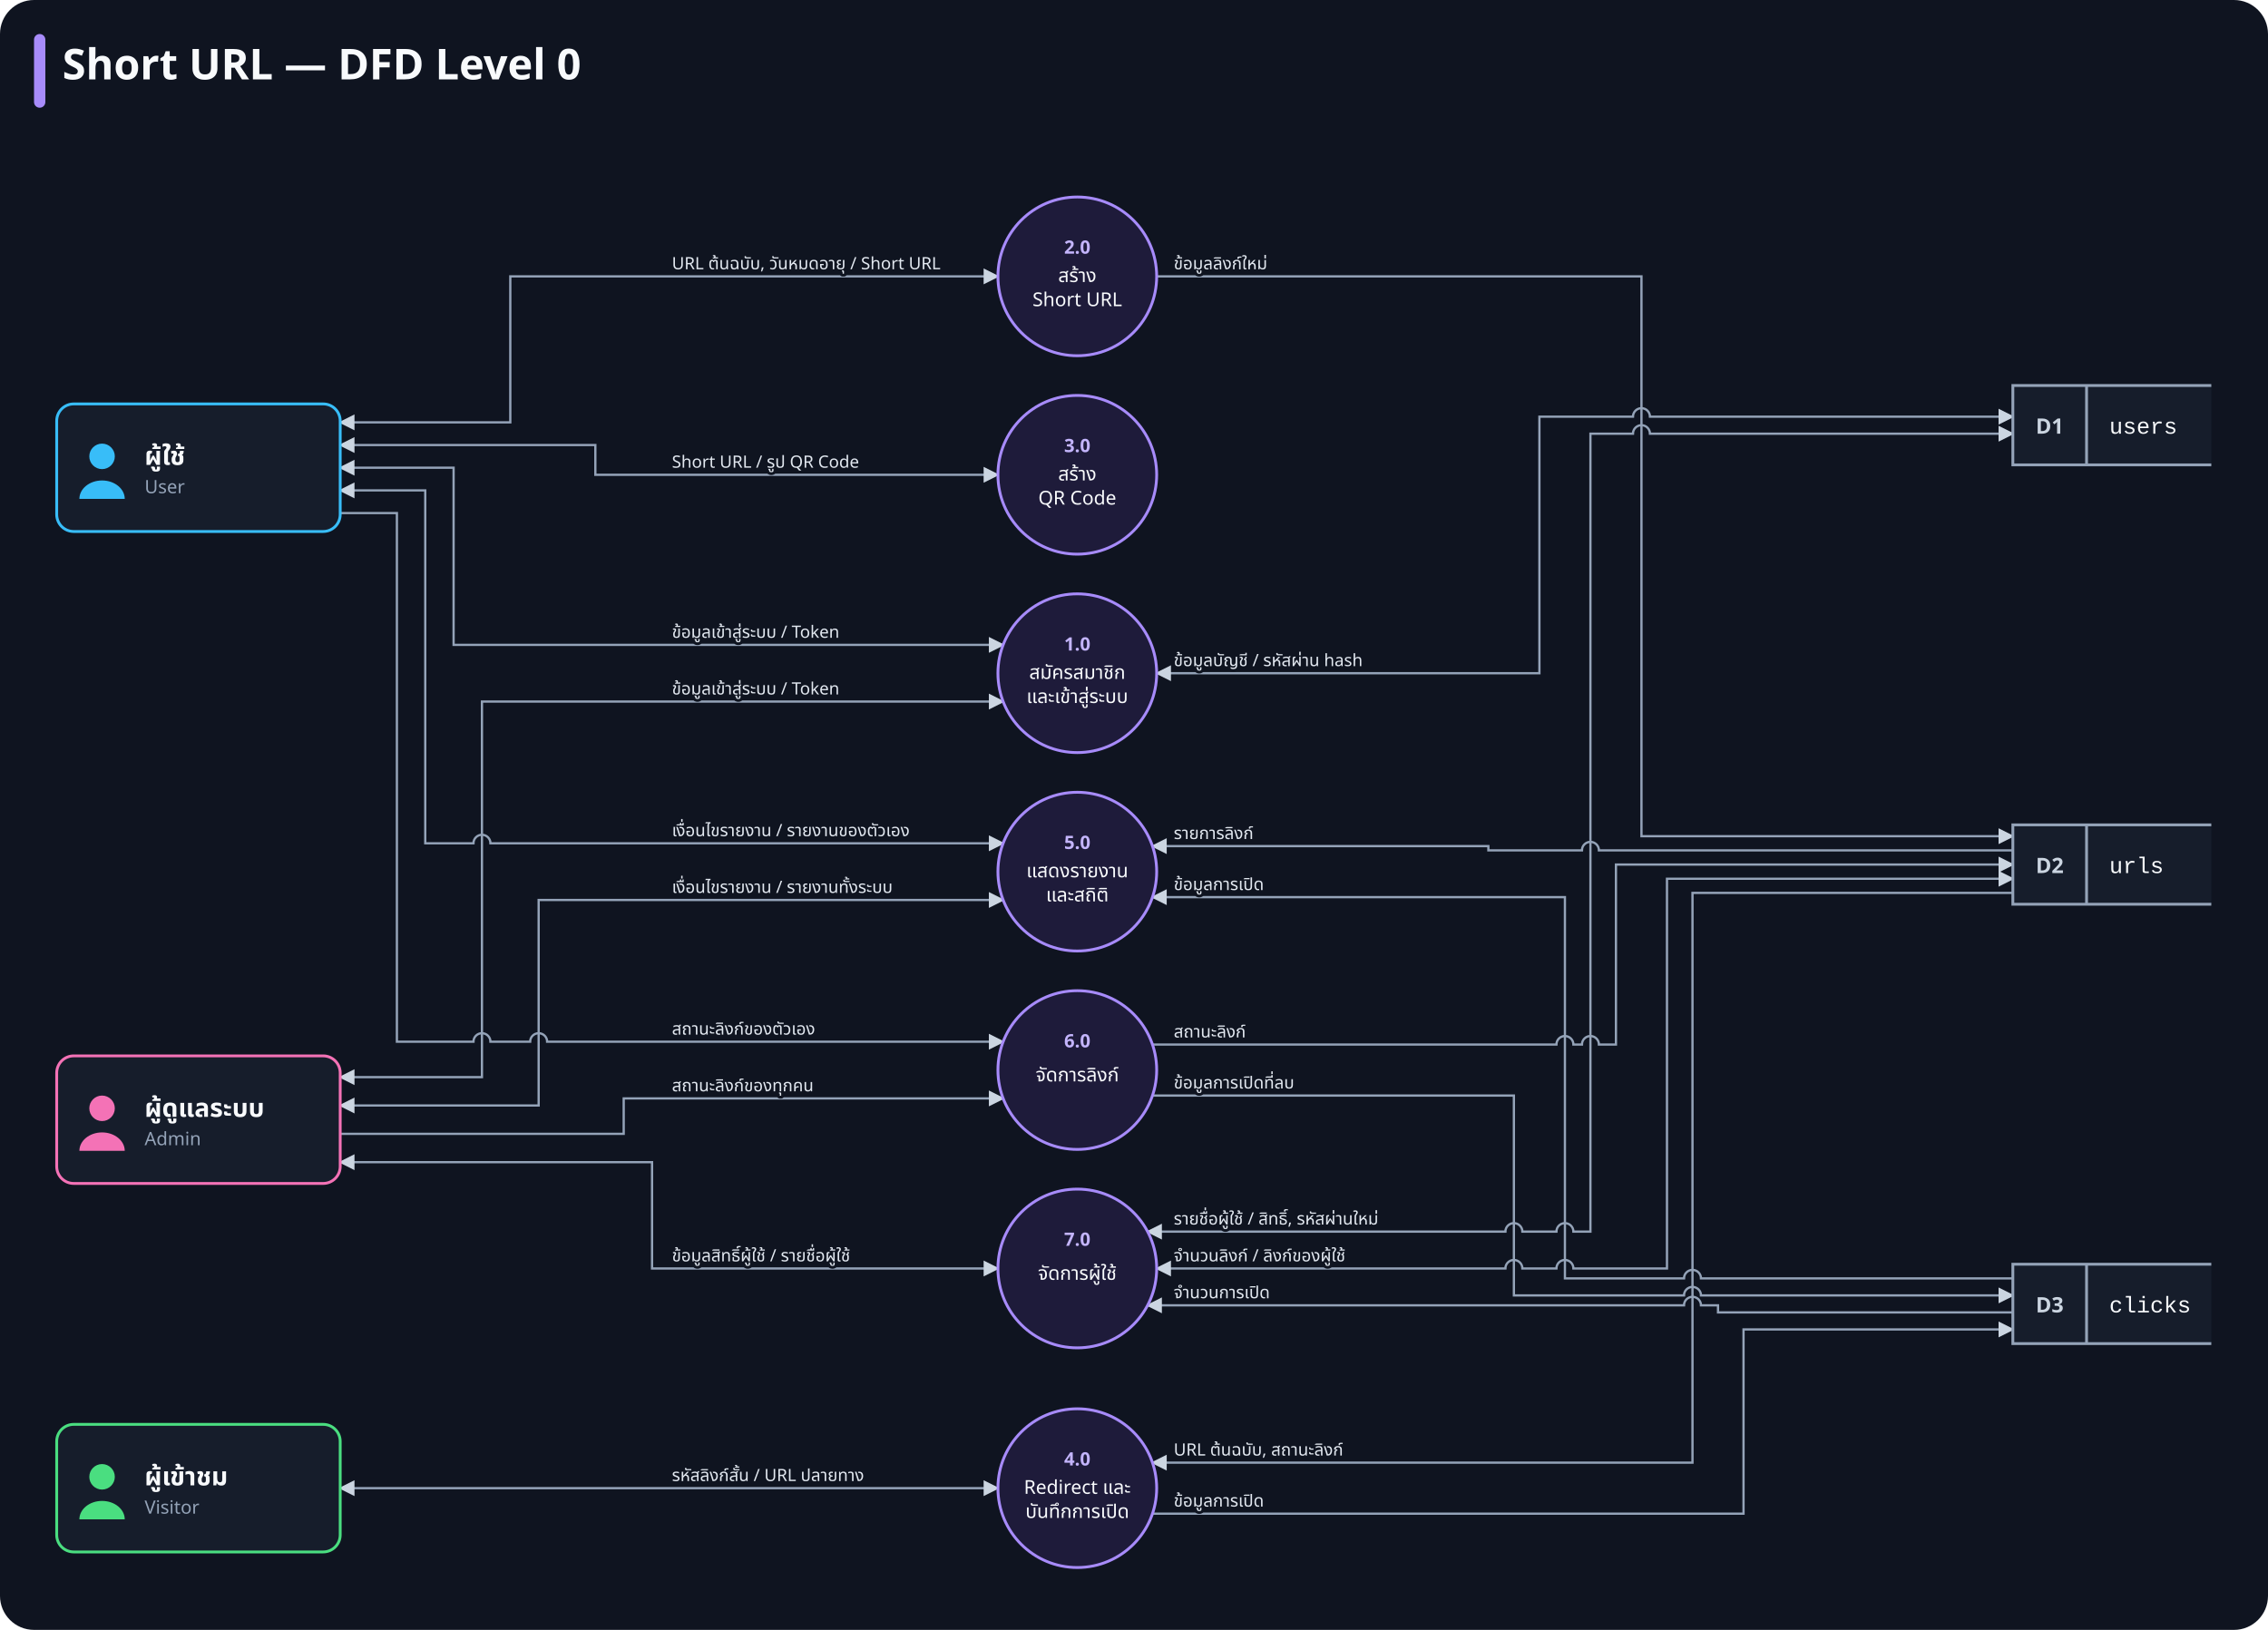
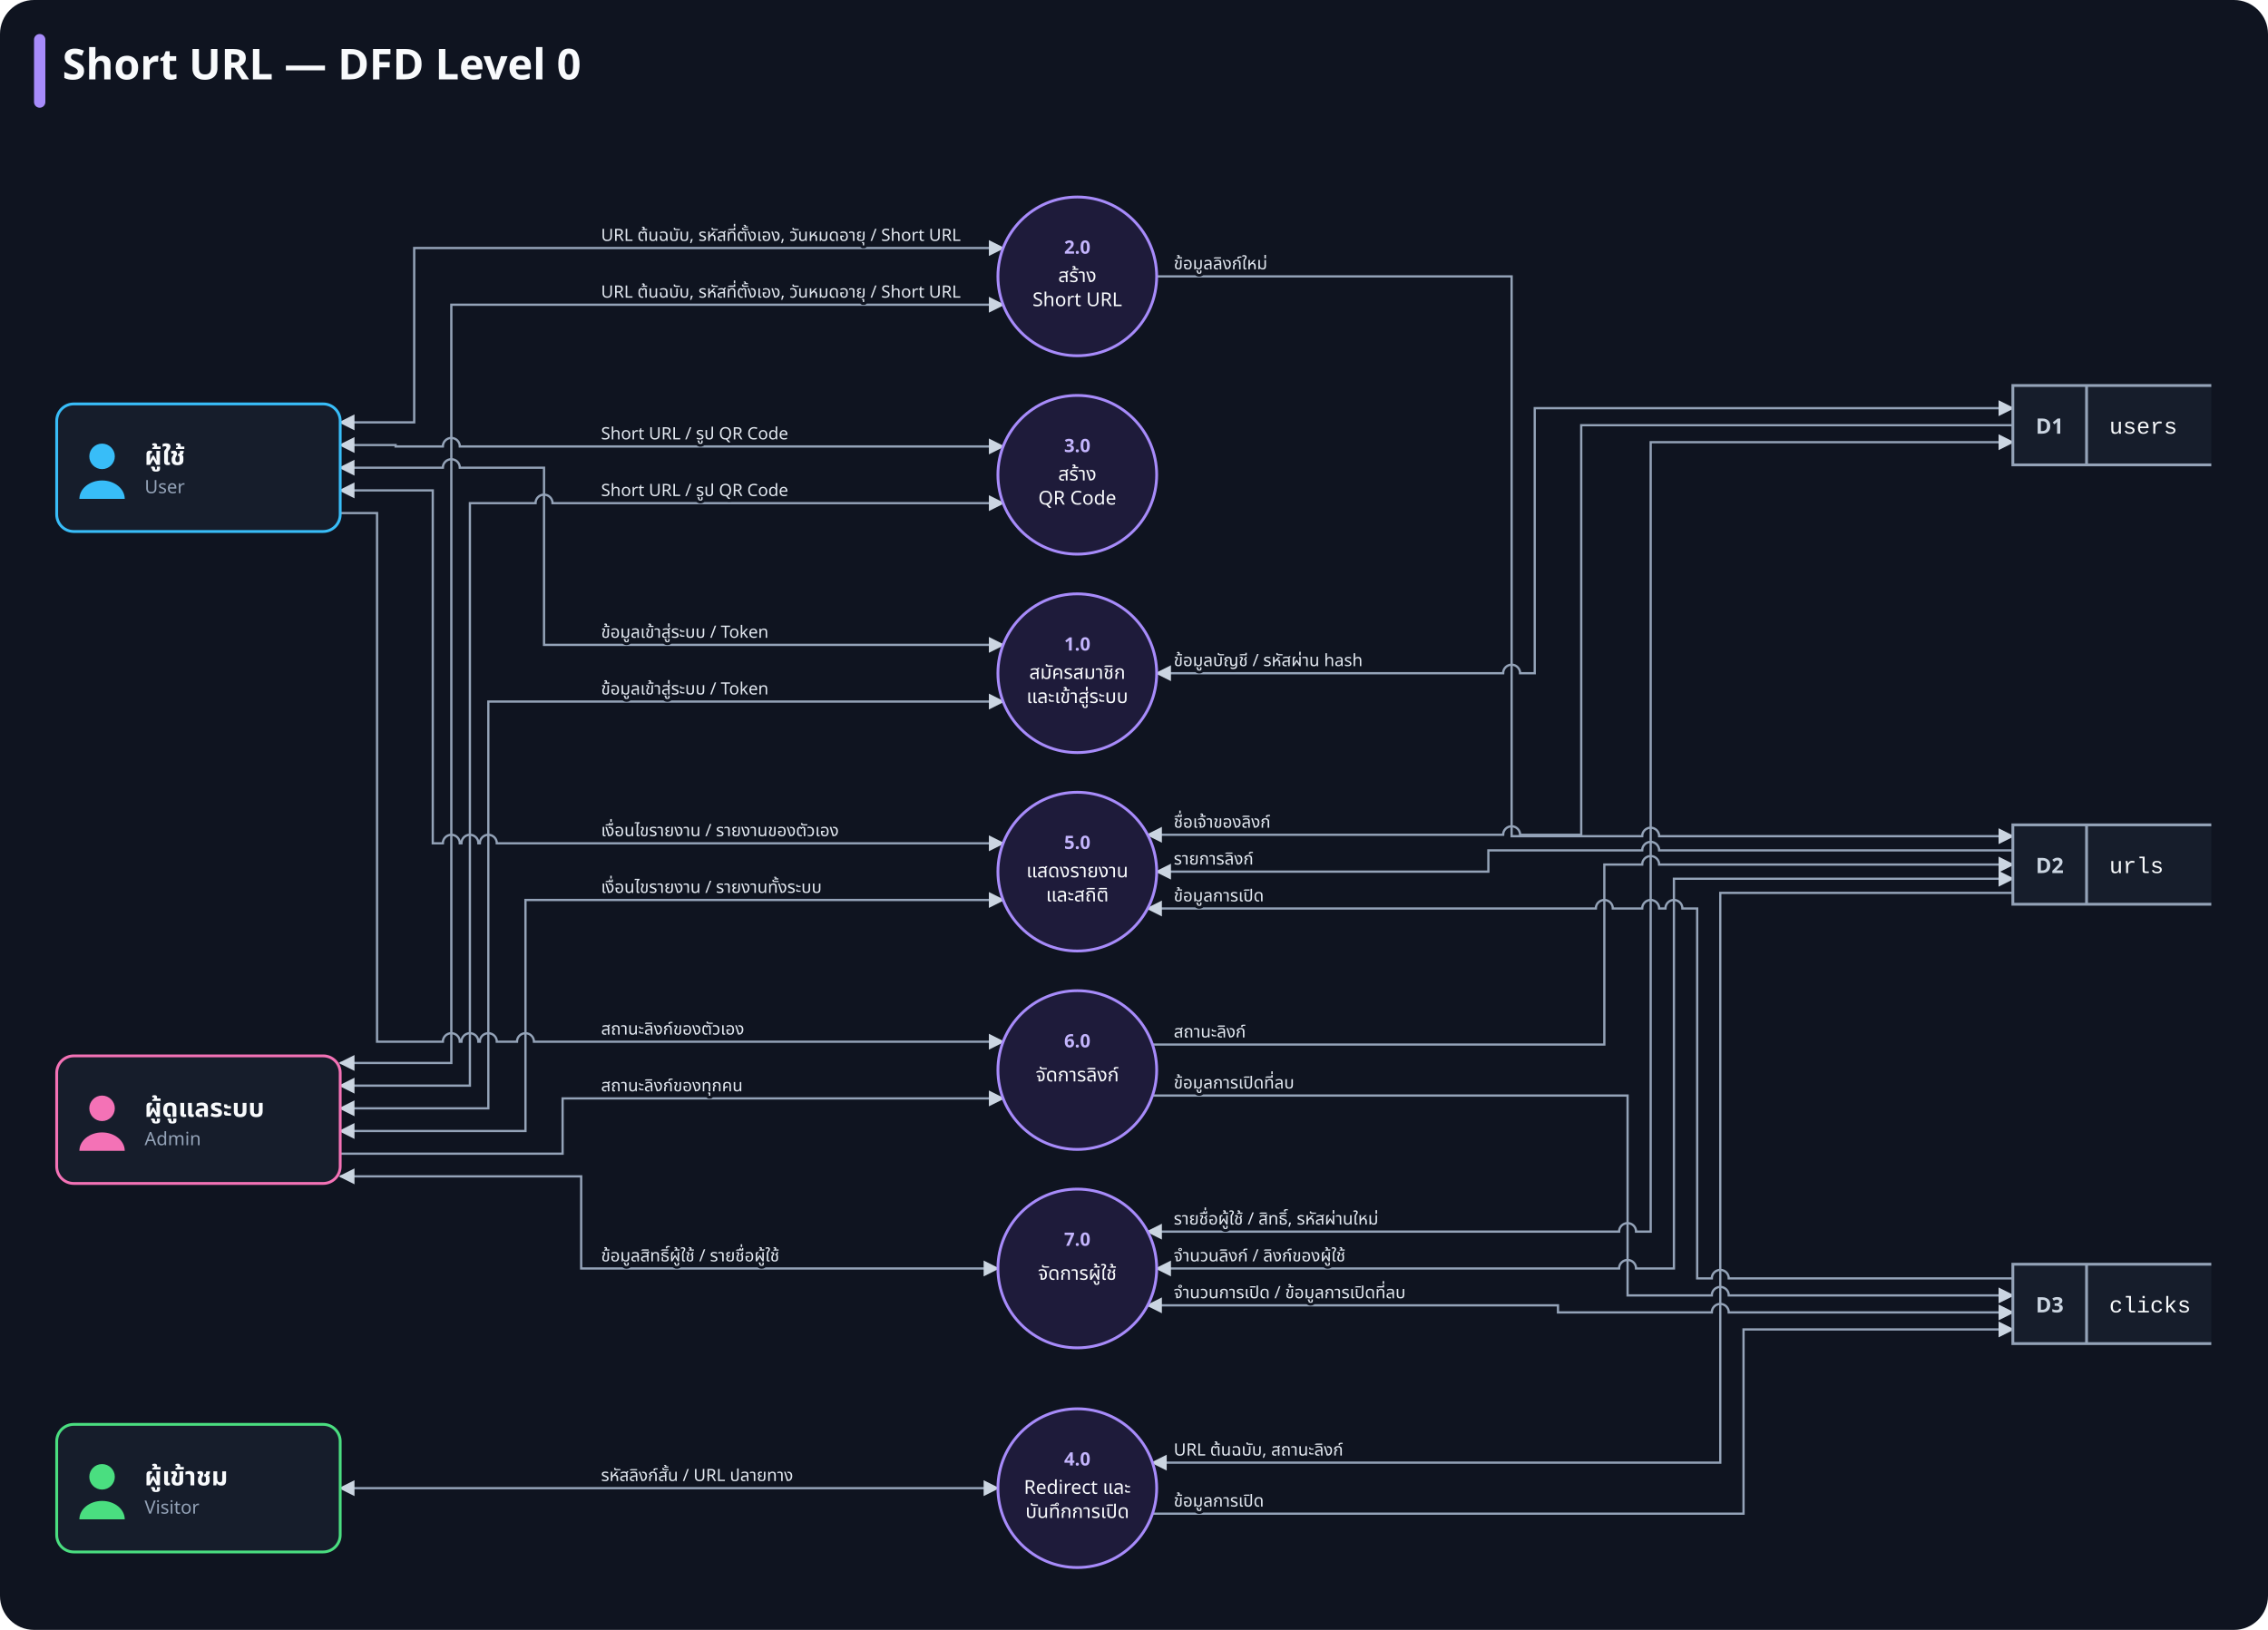
<svg xmlns="http://www.w3.org/2000/svg" viewBox="0 0 1600 1150" width="1600" height="1150" font-family="'Segoe UI', 'Noto Sans Thai', 'Leelawadee UI', Tahoma, sans-serif">
  <defs>
    <marker id="dfdArrow" viewBox="0 0 10 10" refX="9" refY="5" markerWidth="7" markerHeight="7" orient="auto-start-reverse">
      <path d="M0 0 L10 5 L0 10 z" fill="#cbd5e1" />
    </marker>
    <style>
      .ext { fill: #161d2b; stroke-width: 2; }
      .et { fill: #f8fafc; font-size: 18px; font-weight: 700; }
      .es { fill: #94a3b8; font-size: 13px; }
      .proc { fill: #1e1b3a; stroke: #a78bfa; stroke-width: 2; }
      .pn { fill: #c4b5fd; font-size: 13px; font-weight: 700; text-anchor: middle; }
      .pt { fill: #f8fafc; font-size: 13.5px; text-anchor: middle; }
      .st { fill: none; stroke: #94a3b8; stroke-width: 2; }
      .sid { fill: #cbd5e1; font-size: 15px; font-weight: 700; text-anchor: middle; }
      .sn { fill: #f8fafc; font-size: 16px; font-family: Consolas, 'Courier New', monospace; }
      .f { fill: none; stroke: #94a3b8; stroke-width: 1.6; stroke-linejoin: miter; marker-end: url(#dfdArrow); }
      .fb { marker-start: url(#dfdArrow); }
      .fl { fill: #e2e8f0; font-size: 12px; text-anchor: start; paint-order: stroke; stroke: #0f1420; stroke-width: 4px; stroke-linejoin: round; }
    </style>
  </defs>
  <rect width="1600" height="1150" rx="24" fill="#0f1420" />
  <rect x="24" y="24" width="8" height="52" rx="4" fill="#a78bfa" />
  <text x="44" y="56" fill="#f8fafc" font-size="30" font-weight="800">Short URL — DFD Level 0</text>
-   <path class="f fb" d="M240.0 298 H360.0 V195 H704.0" />
-   <path class="f fb" d="M240.0 314 H420.0 V335 H704.0" />
-   <path class="f fb" d="M240.0 330 H320.0 V455 H707.7" />
-   <path class="f fb" d="M240.0 346 H300.0 V595 H334.0 A6 6 0 0 1 346.0 595 H707.7" />
-   <path class="f" d="M240.0 362 H280.0 V735 H334.0 A6 6 0 0 1 346.0 735 H374.0 A6 6 0 0 1 386.0 735 H707.7" />
-   <path class="f fb" d="M240.0 760 H340.0 V495 H707.7" />
-   <path class="f fb" d="M240.0 780 H380.0 V635 H707.7" />
-   <path class="f" d="M240.0 800 H440.0 V775 H707.7" />
-   <path class="f fb" d="M240.0 820 H460.0 V895 H704.0" />
-   <path class="f fb" d="M240.0 1050 H400.0 H704.0" />
-   <path class="f" d="M816.0 195 H1158.0 V590 H1420.0" />
-   <path class="f" d="M1420.0 600 H1128.0 A6 6 0 0 0 1116.0 600 H1050.0 V597 H813.0" />
-   <path class="f" d="M813.0 737 H1098.0 A6 6 0 0 1 1110.0 737 H1116.0 A6 6 0 0 1 1128.0 737 H1140.0 V610 H1420.0" />
-   <path class="f fb" d="M816.0 895 H1062.0 A6 6 0 0 1 1074.0 895 H1098.0 A6 6 0 0 1 1110.0 895 H1176.0 V620 H1420.0" />
-   <path class="f" d="M1420.0 630 H1194.0 V1032 H813.0" />
-   <path class="f fb" d="M816.0 475 H1086.0 V294 H1152.0 A6 6 0 0 1 1164.0 294 H1420.0" />
-   <path class="f fb" d="M809.6 869 H1062.0 A6 6 0 0 1 1074.0 869 H1098.0 A6 6 0 0 1 1110.0 869 H1122.0 V306 H1152.0 A6 6 0 0 1 1164.0 306 H1420.0" />
-   <path class="f" d="M1420.0 902 H1200.0 A6 6 0 0 0 1188.0 902 H1104.0 V633 H813.0" />
-   <path class="f" d="M813.0 773 H1068.0 V914 H1188.0 A6 6 0 0 1 1200.0 914 H1420.0" />
-   <path class="f" d="M1420.0 926 H1212.0 V921 H1200.0 A6 6 0 0 0 1188.0 921 H809.6" />
+   <path class="f fb" d="M240.0 298 H292.2 V175 H707.7" />
+   <path class="f fb" d="M240.0 314 H279.1 V315 H312.4 A6 6 0 0 1 324.4 315 H707.7" />
+   <path class="f fb" d="M240.0 330 H312.4 A6 6 0 0 1 324.4 330 H383.8 V455 H707.7" />
+   <path class="f fb" d="M240.0 346 H305.3 V595 H312.4 A6 6 0 0 1 324.4 595 H325.5 A6 6 0 0 1 337.5 595 H338.5 A6 6 0 0 1 350.5 595 H707.7" />
+   <path class="f" d="M240.0 362 H266.0 V735 H312.4 A6 6 0 0 1 324.4 735 H325.5 A6 6 0 0 1 337.5 735 H338.5 A6 6 0 0 1 350.5 735 H364.7 A6 6 0 0 1 376.7 735 H707.7" />
+   <path class="f fb" d="M240.0 750 H318.4 V215 H707.7" />
+   <path class="f fb" d="M240.0 766 H331.5 V355 H377.8 A6 6 0 0 1 389.8 355 H707.7" />
+   <path class="f fb" d="M240.0 782 H344.5 V495 H707.7" />
+   <path class="f fb" d="M240.0 798 H370.7 V635 H707.7" />
+   <path class="f" d="M240.0 814 H396.9 V775 H707.7" />
+   <path class="f fb" d="M240.0 830 H410.0 V895 H704.0" />
+   <path class="f fb" d="M240.0 1050 H357.6 H704.0" />
+   <path class="f" d="M816.0 195 H1066.4 V590 H1158.5 A6 6 0 0 1 1170.5 590 H1420.0" />
+   <path class="f" d="M1420.0 600 H1170.5 A6 6 0 0 0 1158.5 600 H1050.0 V615 H816.0" />
+   <path class="f" d="M813.0 737 H1131.8 V610 H1158.5 A6 6 0 0 1 1170.5 610 H1420.0" />
+   <path class="f fb" d="M816.0 895 H1142.2 A6 6 0 0 1 1154.2 895 H1180.9 V620 H1420.0" />
+   <path class="f" d="M1420.0 630 H1213.6 V1032 H813.0" />
+   <path class="f fb" d="M816.0 475 H1060.4 A6 6 0 0 1 1072.4 475 H1082.7 V288 H1420.0" />
+   <path class="f" d="M1420.0 300 H1115.5 V589 H1072.4 A6 6 0 0 0 1060.4 589 H809.6" />
+   <path class="f fb" d="M809.6 869 H1142.2 A6 6 0 0 1 1154.2 869 H1164.5 V312 H1420.0" />
+   <path class="f" d="M1420.0 902 H1219.6 A6 6 0 0 0 1207.6 902 H1197.3 V641 H1186.9 A6 6 0 0 0 1174.9 641 H1170.5 A6 6 0 0 0 1158.5 641 H1137.8 A6 6 0 0 0 1125.8 641 H809.6" />
+   <path class="f" d="M813.0 773 H1148.2 V914 H1207.6 A6 6 0 0 1 1219.6 914 H1420.0" />
+   <path class="f fb" d="M809.6 921 H1099.1 V926 H1207.6 A6 6 0 0 1 1219.6 926 H1420.0" />
  <path class="f" d="M813.0 1068 H1230.0 V938 H1420.0" />
-   <text class="fl" x="474" y="190.0">URL ต้นฉบับ, วันหมดอายุ / Short URL</text>
-   <text class="fl" x="474" y="330.0">Short URL / รูป QR Code</text>
-   <text class="fl" x="474" y="450.0">ข้อมูลเข้าสู่ระบบ / Token</text>
-   <text class="fl" x="474" y="590.0">เงื่อนไขรายงาน / รายงานของตัวเอง</text>
-   <text class="fl" x="474" y="730.0">สถานะลิงก์ของตัวเอง</text>
-   <text class="fl" x="474" y="490.0">ข้อมูลเข้าสู่ระบบ / Token</text>
-   <text class="fl" x="474" y="630.0">เงื่อนไขรายงาน / รายงานทั้งระบบ</text>
-   <text class="fl" x="474" y="770.0">สถานะลิงก์ของทุกคน</text>
-   <text class="fl" x="474" y="890.0">ข้อมูลสิทธิ์ผู้ใช้ / รายชื่อผู้ใช้</text>
-   <text class="fl" x="474" y="1045.0">รหัสลิงก์สั้น / URL ปลายทาง</text>
+   <text class="fl" x="424" y="170.0">URL ต้นฉบับ, รหัสที่ตั้งเอง, วันหมดอายุ / Short URL</text>
+   <text class="fl" x="424" y="310.0">Short URL / รูป QR Code</text>
+   <text class="fl" x="424" y="450.0">ข้อมูลเข้าสู่ระบบ / Token</text>
+   <text class="fl" x="424" y="590.0">เงื่อนไขรายงาน / รายงานของตัวเอง</text>
+   <text class="fl" x="424" y="730.0">สถานะลิงก์ของตัวเอง</text>
+   <text class="fl" x="424" y="210.0">URL ต้นฉบับ, รหัสที่ตั้งเอง, วันหมดอายุ / Short URL</text>
+   <text class="fl" x="424" y="350.0">Short URL / รูป QR Code</text>
+   <text class="fl" x="424" y="490.0">ข้อมูลเข้าสู่ระบบ / Token</text>
+   <text class="fl" x="424" y="630.0">เงื่อนไขรายงาน / รายงานทั้งระบบ</text>
+   <text class="fl" x="424" y="770.0">สถานะลิงก์ของทุกคน</text>
+   <text class="fl" x="424" y="890.0">ข้อมูลสิทธิ์ผู้ใช้ / รายชื่อผู้ใช้</text>
+   <text class="fl" x="424" y="1045.0">รหัสลิงก์สั้น / URL ปลายทาง</text>
  <text class="fl" x="828" y="190.0">ข้อมูลลิงก์ใหม่</text>
-   <text class="fl" x="828" y="592.0">รายการลิงก์</text>
+   <text class="fl" x="828" y="610.0">รายการลิงก์</text>
  <text class="fl" x="828" y="732.0">สถานะลิงก์</text>
  <text class="fl" x="828" y="890.0">จำนวนลิงก์ / ลิงก์ของผู้ใช้</text>
  <text class="fl" x="828" y="1027.0">URL ต้นฉบับ, สถานะลิงก์</text>
  <text class="fl" x="828" y="470.0">ข้อมูลบัญชี / รหัสผ่าน hash</text>
+   <text class="fl" x="828" y="584.0">ชื่อเจ้าของลิงก์</text>
  <text class="fl" x="828" y="864.0">รายชื่อผู้ใช้ / สิทธิ์, รหัสผ่านใหม่</text>
-   <text class="fl" x="828" y="628.0">ข้อมูลการเปิด</text>
+   <text class="fl" x="828" y="636.0">ข้อมูลการเปิด</text>
  <text class="fl" x="828" y="768.0">ข้อมูลการเปิดที่ลบ</text>
-   <text class="fl" x="828" y="916.0">จำนวนการเปิด</text>
+   <text class="fl" x="828" y="916.0">จำนวนการเปิด / ข้อมูลการเปิดที่ลบ</text>
  <text class="fl" x="828" y="1063.0">ข้อมูลการเปิด</text>
  <rect class="ext" x="40" y="285" width="200" height="90" rx="12" stroke="#38bdf8" />
  <circle cx="72" cy="322" r="9" fill="#38bdf8" />
  <path d="M56 352 a16 13 0 0 1 32 0 z" fill="#38bdf8" />
  <text class="et" x="102" y="328">ผู้ใช้</text>
  <text class="es" x="102" y="348">User</text>
  <rect class="ext" x="40" y="745" width="200" height="90" rx="12" stroke="#f472b6" />
  <circle cx="72" cy="782" r="9" fill="#f472b6" />
  <path d="M56 812 a16 13 0 0 1 32 0 z" fill="#f472b6" />
  <text class="et" x="102" y="788">ผู้ดูแลระบบ</text>
  <text class="es" x="102" y="808">Admin</text>
  <rect class="ext" x="40" y="1005" width="200" height="90" rx="12" stroke="#4ade80" />
  <circle cx="72" cy="1042" r="9" fill="#4ade80" />
  <path d="M56 1072 a16 13 0 0 1 32 0 z" fill="#4ade80" />
  <text class="et" x="102" y="1048">ผู้เข้าชม</text>
  <text class="es" x="102" y="1068">Visitor</text>
  <circle class="proc" cx="760" cy="195" r="56" />
  <text class="pn" x="760" y="179">2.0</text>
  <text class="pt" x="760" y="199">สร้าง</text>
  <text class="pt" x="760" y="216">Short URL</text>
  <circle class="proc" cx="760" cy="335" r="56" />
  <text class="pn" x="760" y="319">3.0</text>
  <text class="pt" x="760" y="339">สร้าง</text>
  <text class="pt" x="760" y="356">QR Code</text>
  <circle class="proc" cx="760" cy="475" r="56" />
  <text class="pn" x="760" y="459">1.0</text>
  <text class="pt" x="760" y="479">สมัครสมาชิก</text>
  <text class="pt" x="760" y="496">และเข้าสู่ระบบ</text>
  <circle class="proc" cx="760" cy="615" r="56" />
  <text class="pn" x="760" y="599">5.0</text>
  <text class="pt" x="760" y="619">แสดงรายงาน</text>
  <text class="pt" x="760" y="636">และสถิติ</text>
  <circle class="proc" cx="760" cy="755" r="56" />
  <text class="pn" x="760" y="739">6.0</text>
  <text class="pt" x="760" y="763">จัดการลิงก์</text>
  <circle class="proc" cx="760" cy="895" r="56" />
  <text class="pn" x="760" y="879">7.0</text>
  <text class="pt" x="760" y="903">จัดการผู้ใช้</text>
  <circle class="proc" cx="760" cy="1050" r="56" />
  <text class="pn" x="760" y="1034">4.0</text>
  <text class="pt" x="760" y="1054">Redirect และ</text>
  <text class="pt" x="760" y="1071">บันทึกการเปิด</text>
  <rect x="1420" y="582" width="140" height="56" fill="#161d2b" />
  <path class="st" d="M1560 582 H1420 V638 H1560" />
  <line class="st" x1="1472" y1="582" x2="1472" y2="638" />
  <text class="sid" x="1446" y="616">D2</text>
  <text class="sn" x="1488" y="616">urls</text>
  <rect x="1420" y="272" width="140" height="56" fill="#161d2b" />
  <path class="st" d="M1560 272 H1420 V328 H1560" />
  <line class="st" x1="1472" y1="272" x2="1472" y2="328" />
  <text class="sid" x="1446" y="306">D1</text>
  <text class="sn" x="1488" y="306">users</text>
  <rect x="1420" y="892" width="140" height="56" fill="#161d2b" />
  <path class="st" d="M1560 892 H1420 V948 H1560" />
  <line class="st" x1="1472" y1="892" x2="1472" y2="948" />
  <text class="sid" x="1446" y="926">D3</text>
  <text class="sn" x="1488" y="926">clicks</text>
</svg>
